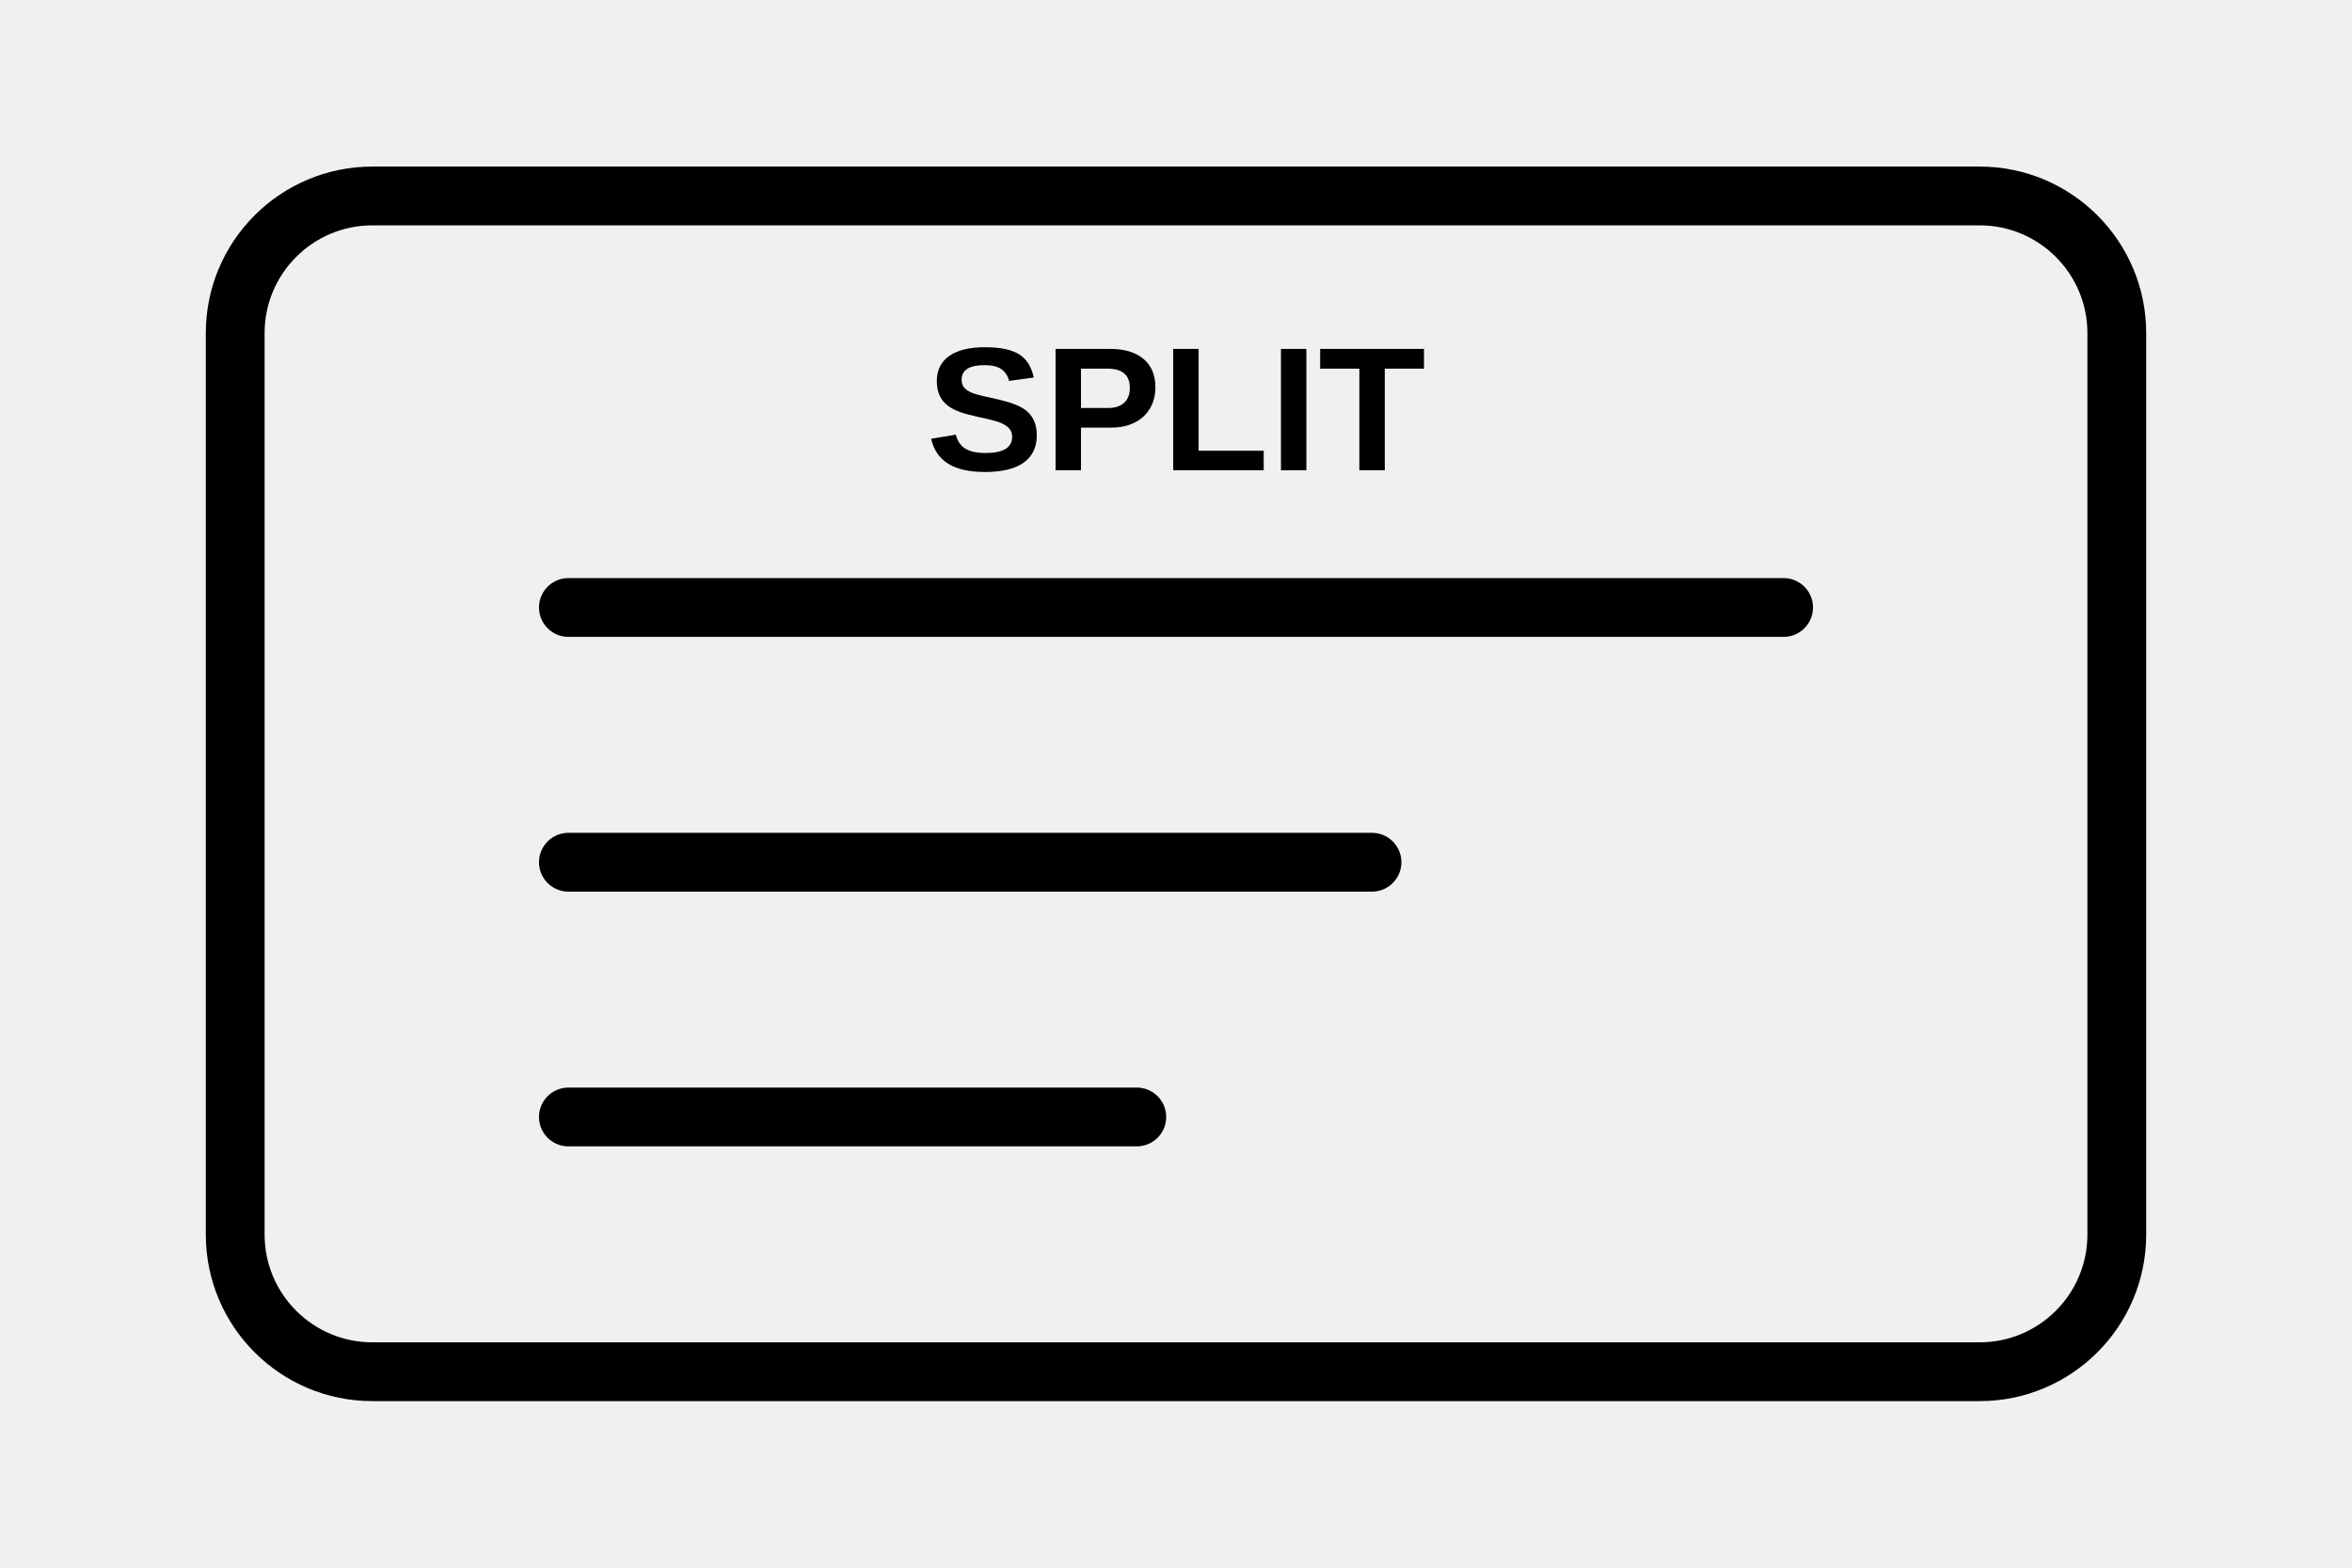
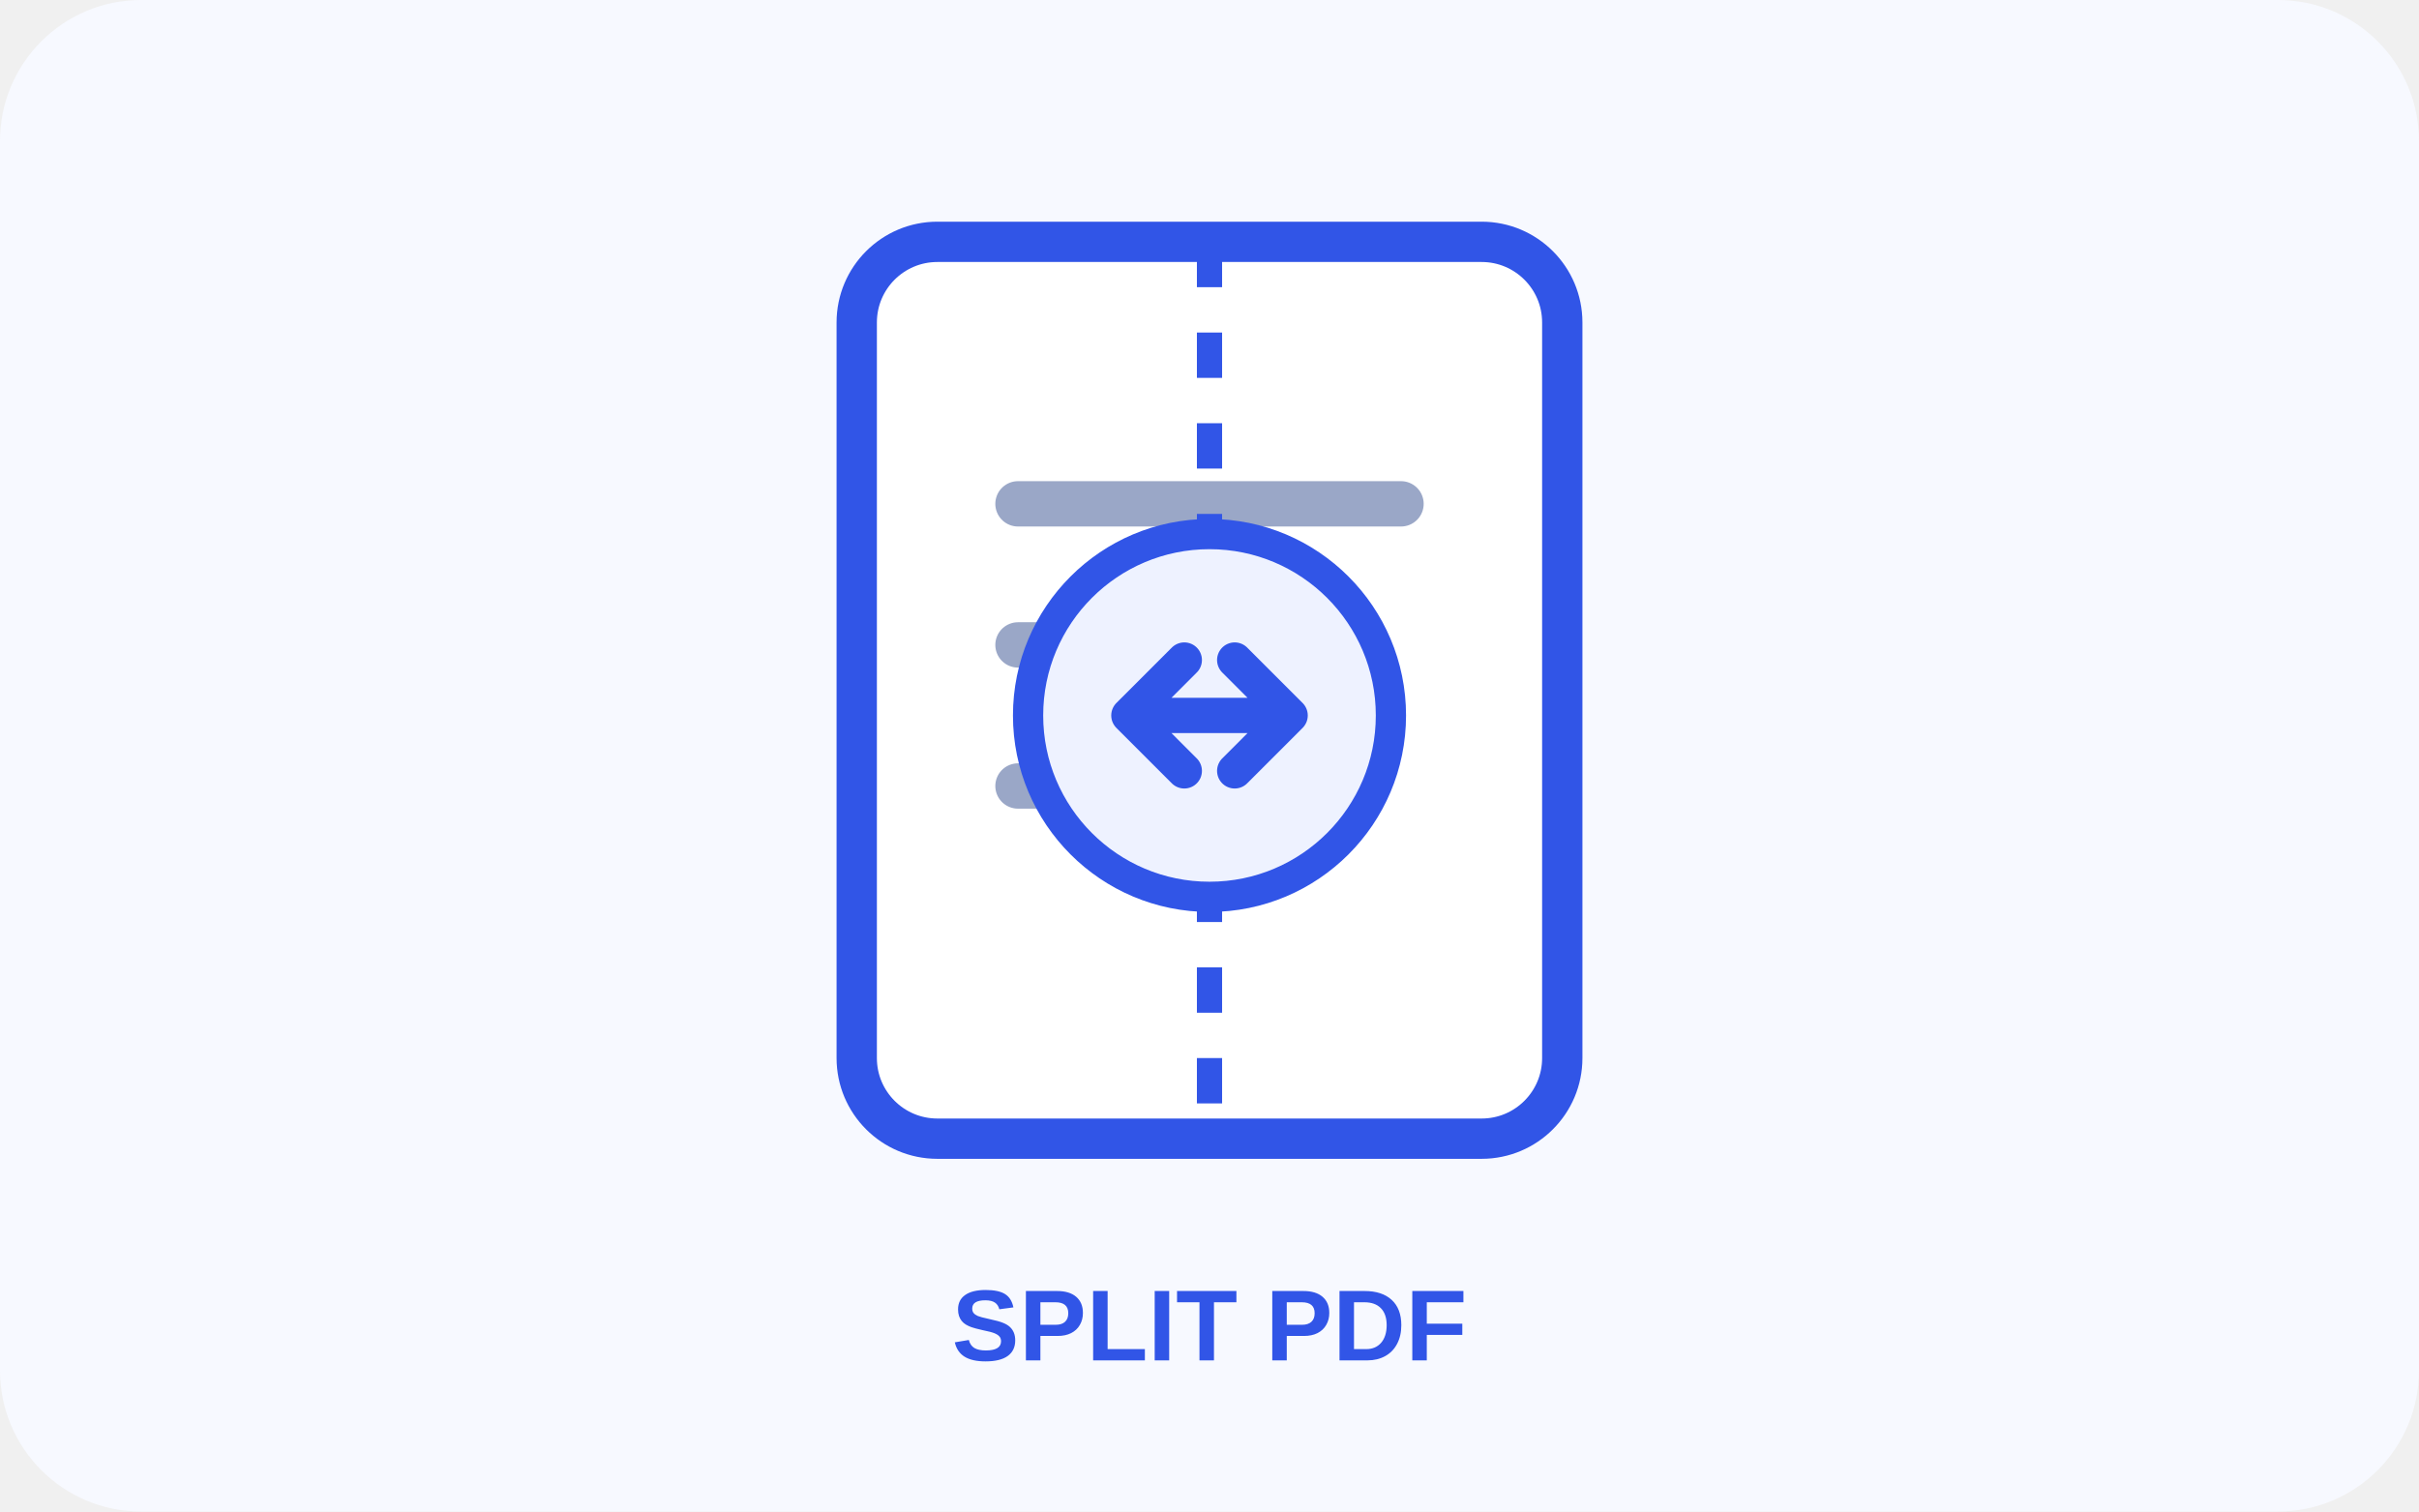
- <svg xmlns="http://www.w3.org/2000/svg" viewBox="0 0 240 160" role="img">
-   <rect x="24" y="20" width="192" height="120" rx="14" fill="none" stroke="currentColor" stroke-width="6" />
-   <path d="M58 62h124M58 88h82M58 114h58" stroke="currentColor" stroke-width="6" stroke-linecap="round" />
-   <text x="120" y="48" text-anchor="middle" font-family="Arial,sans-serif" font-size="18" font-weight="700" fill="currentColor">SPLIT</text>
+ <svg xmlns="http://www.w3.org/2000/svg" viewBox="0 0 480 300">
+   <rect width="480" height="300" rx="28" fill="#f7f9ff" />
+   <rect x="170" y="48" width="140" height="178" rx="16" fill="#fff" stroke="#3155e7" stroke-width="8" />
+   <path d="M202 100h76M202 128h58M202 156h47" stroke="#9aa7c7" stroke-width="9" stroke-linecap="round" />
+   <path d="M240 48v178" stroke="#3155e7" stroke-width="5" stroke-dasharray="9 9" />
+   <circle cx="240" cy="142" r="36" fill="#eef2ff" stroke="#3155e7" stroke-width="6" />
+   <path d="M224 142h32M224 142l11-11M224 142l11 11M256 142l-11-11M256 142l-11 11" fill="none" stroke="#3155e7" stroke-width="7" stroke-linecap="round" stroke-linejoin="round" />
+   <text x="240" y="270" text-anchor="middle" font-family="Arial,sans-serif" font-size="20" font-weight="700" fill="#3155e7">SPLIT PDF</text>
</svg>
